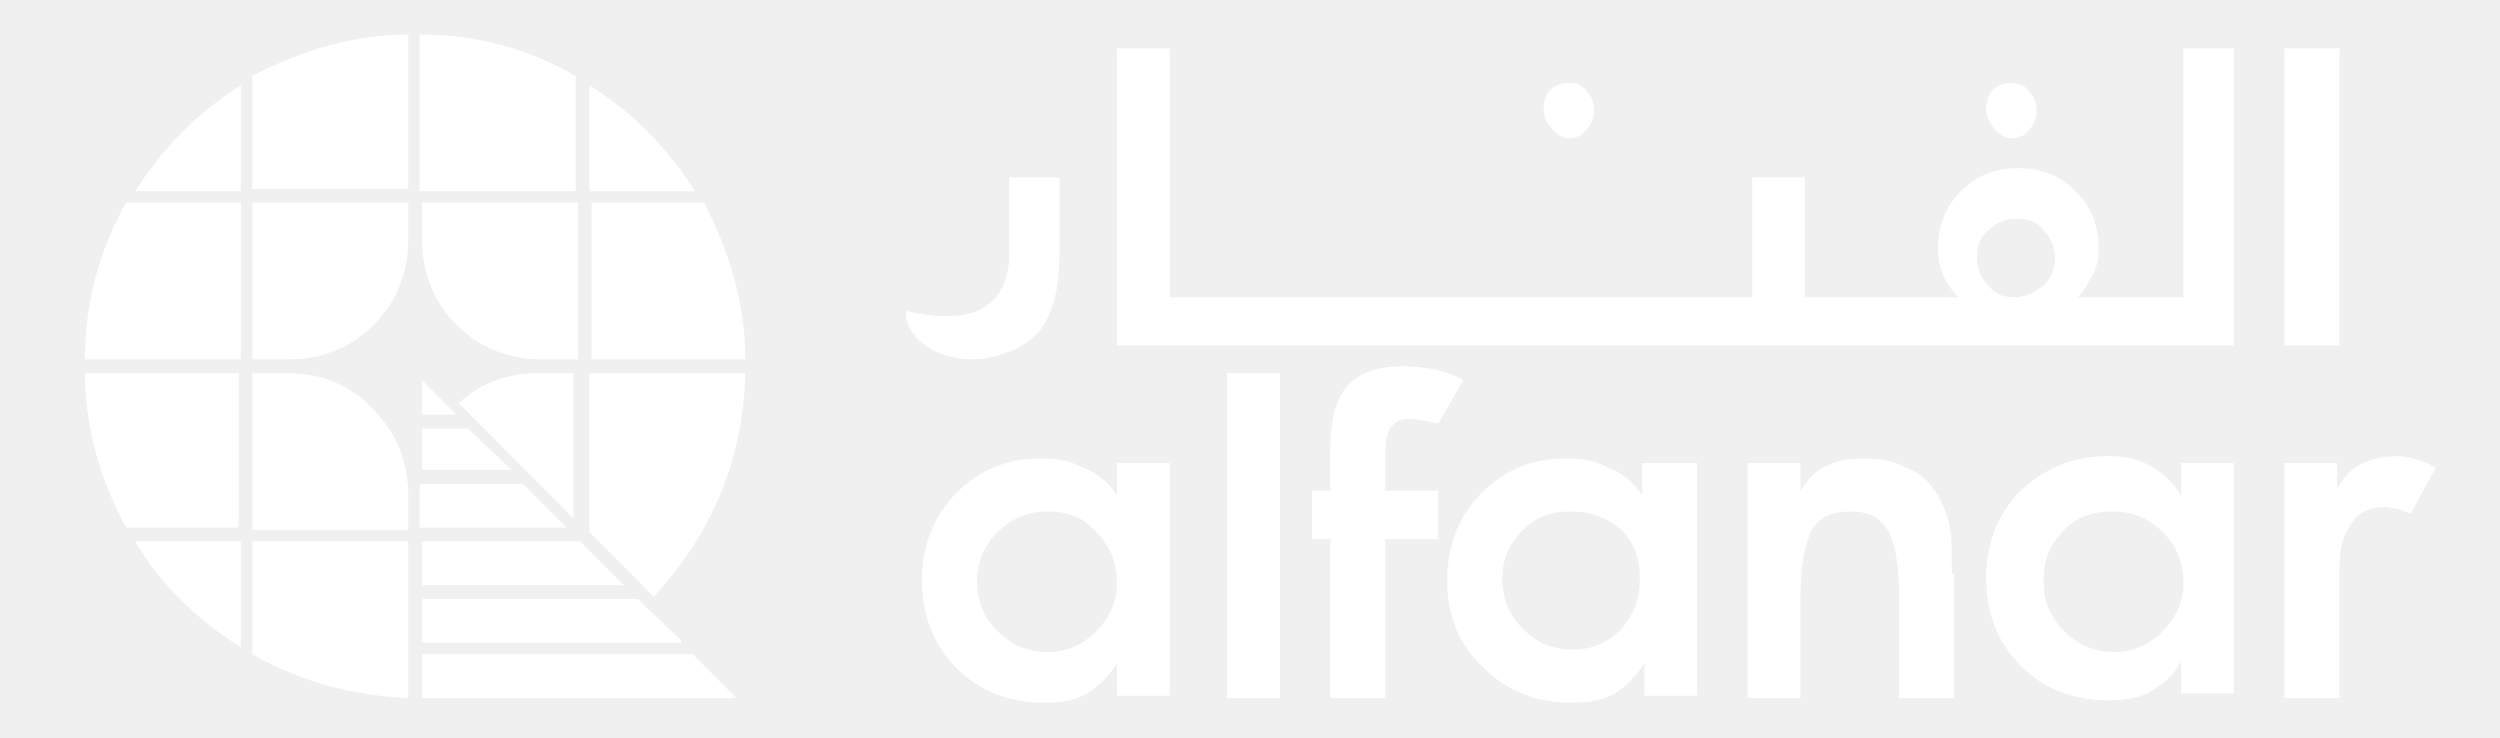
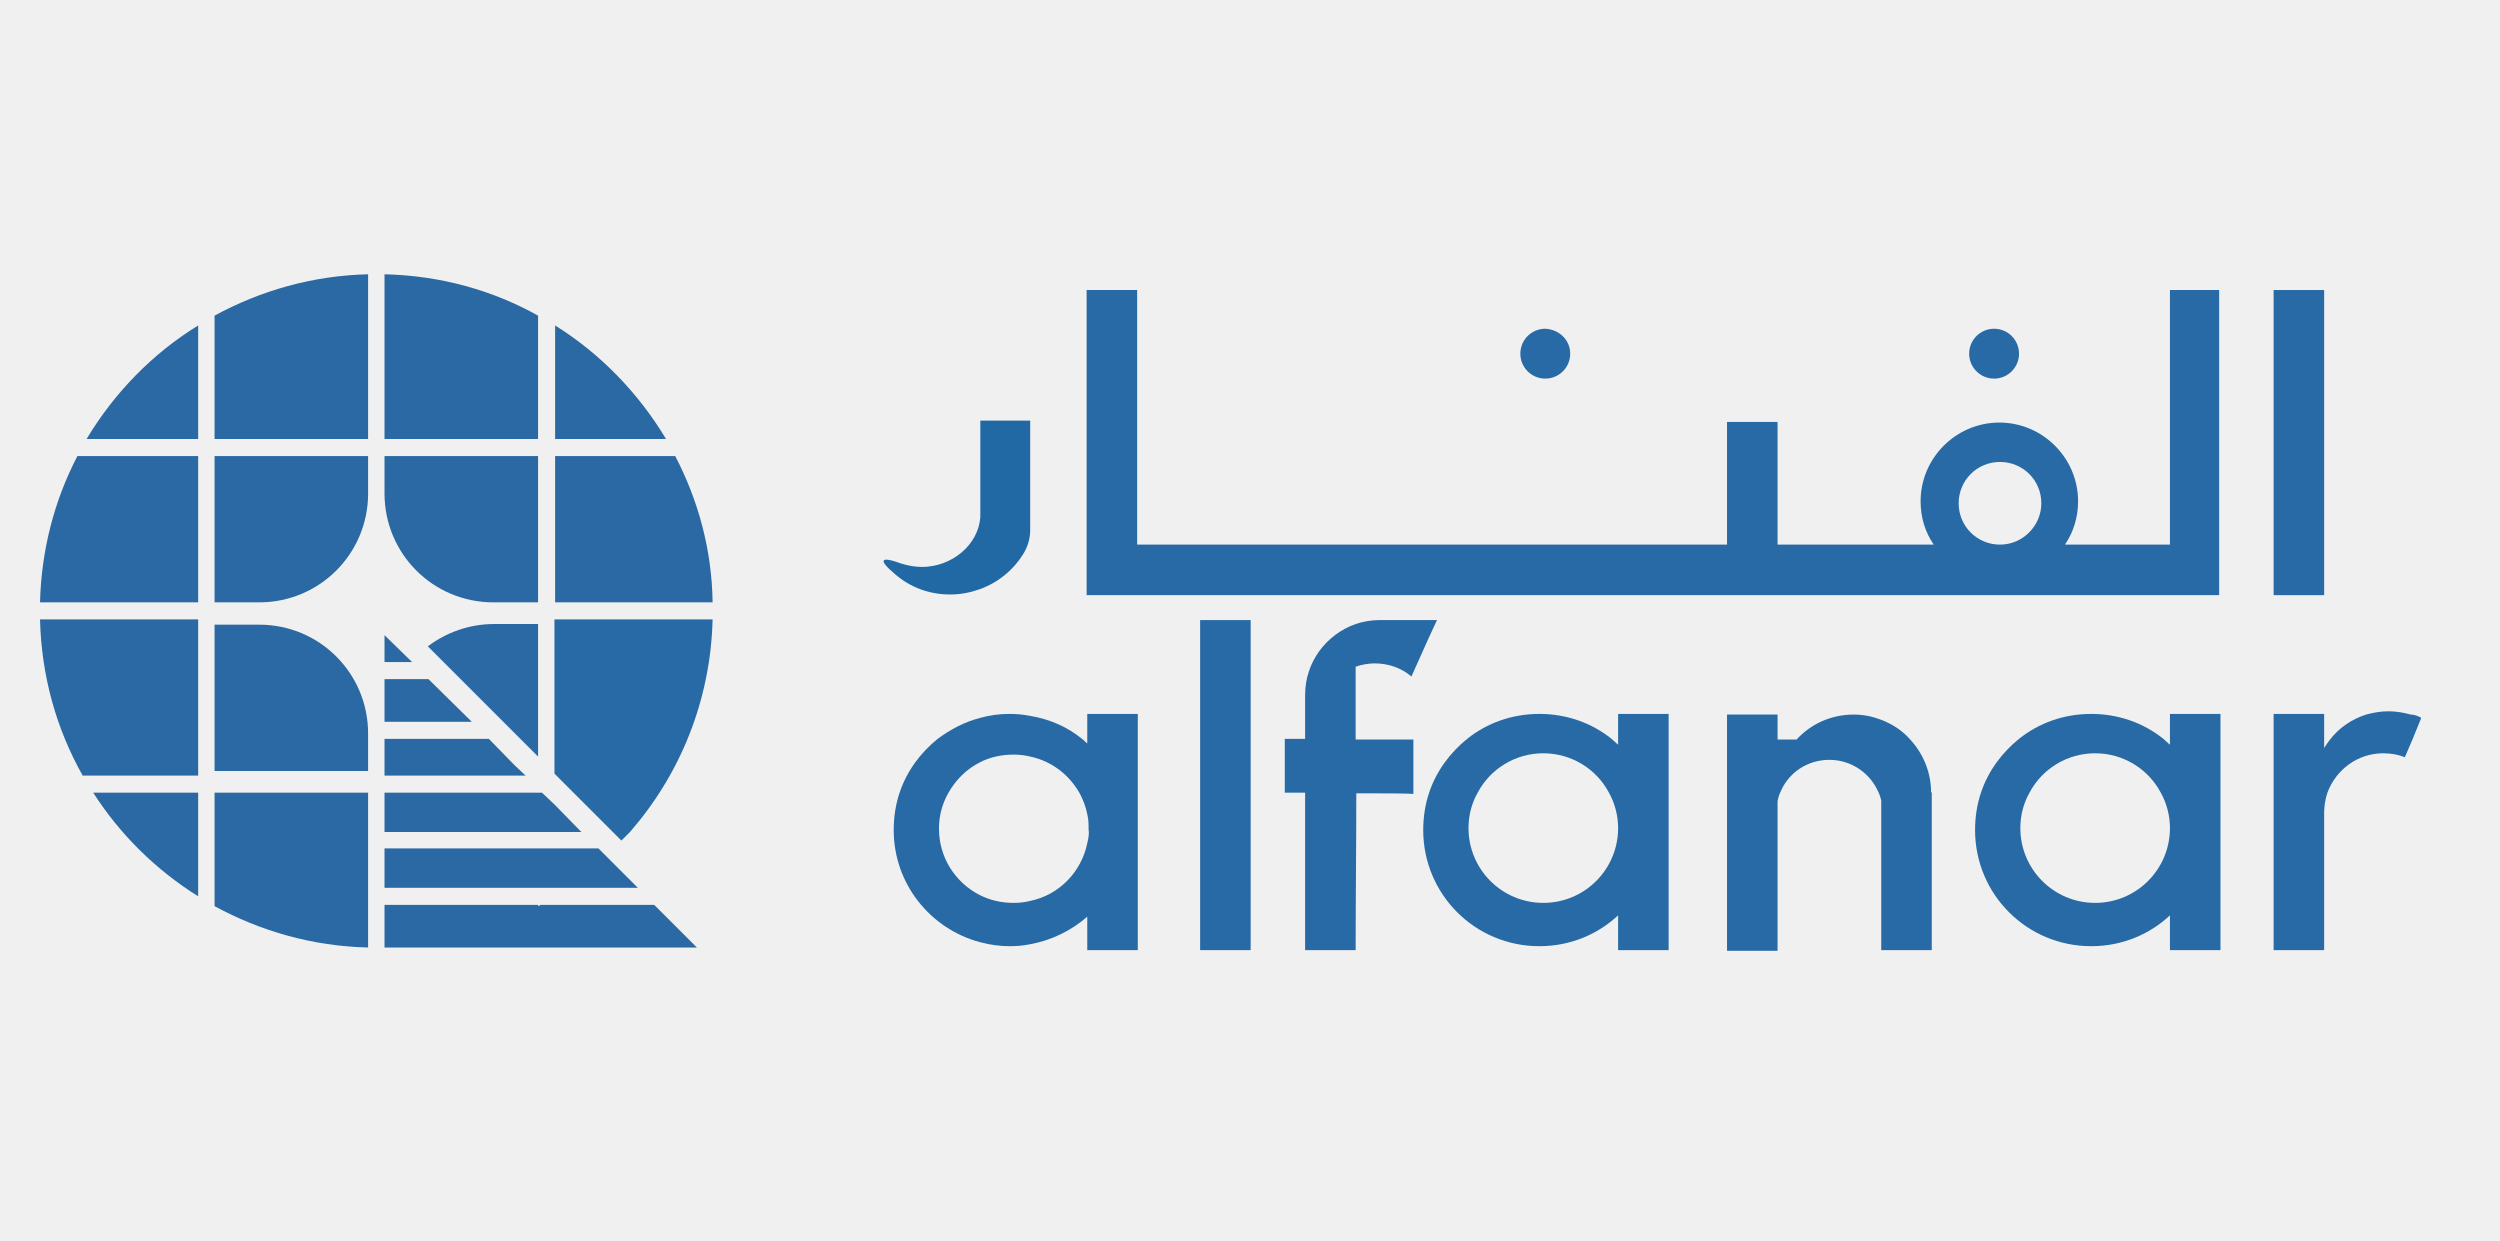
- <svg xmlns="http://www.w3.org/2000/svg" width="156" height="46" viewBox="0 0 156 46" fill="none">
-   <path d="M145.982 3.019H142.547V21.562H145.982V3.019Z" fill="white" />
-   <path d="M150.418 32.056L151.993 29.181C150.705 28.462 149.56 28.319 148.272 28.606C147.127 28.894 146.411 29.469 145.839 30.475V28.894H142.547V43.556H145.982V35.219C145.982 33.925 146.411 32.919 147.127 32.2C147.985 31.481 149.13 31.481 150.418 32.056Z" fill="white" />
-   <path d="M139.538 3.019H136.246V18.544H129.662C129.949 18.256 130.235 17.825 130.521 17.25C130.807 16.819 130.95 16.244 130.95 15.525C130.95 14.088 130.521 12.938 129.519 11.931C128.517 10.925 127.372 10.494 125.941 10.494C124.51 10.494 123.365 10.925 122.363 11.931C121.361 12.938 120.932 14.088 120.932 15.525C120.932 16.244 121.075 16.819 121.361 17.394C121.648 17.969 121.934 18.256 122.22 18.544H112.631V11.069H109.339V18.544H72.987V3.019H69.695V21.562H139.394V3.019H139.538ZM125.655 18.544C125.082 18.544 124.51 18.4 124.081 17.825C123.651 17.394 123.365 16.819 123.365 16.1C123.365 15.381 123.508 14.806 124.081 14.375C124.51 13.944 125.082 13.656 125.798 13.656C126.514 13.656 127.086 13.8 127.515 14.375C127.945 14.806 128.231 15.381 128.231 16.1C128.231 16.819 127.945 17.394 127.515 17.825C126.943 18.256 126.371 18.544 125.655 18.544Z" fill="white" />
-   <path d="M125.512 5.175C125.082 5.175 124.653 5.319 124.367 5.606C124.081 5.894 123.938 6.325 123.938 6.756C123.938 7.188 124.081 7.619 124.367 7.906C124.653 8.338 125.082 8.625 125.512 8.625C125.941 8.625 126.371 8.481 126.657 8.05C126.943 7.763 127.086 7.331 127.086 6.9C127.086 6.469 126.943 6.038 126.657 5.75C126.371 5.319 125.941 5.175 125.512 5.175Z" fill="white" />
-   <path d="M134.099 29.038C133.383 28.606 132.525 28.462 131.523 28.462C129.376 28.462 127.659 29.181 126.084 30.619C124.653 32.056 123.938 33.925 123.938 36.081C123.938 38.237 124.653 40.106 126.084 41.544C127.515 42.981 129.376 43.7 131.523 43.7C132.668 43.7 133.526 43.556 134.242 43.125C134.958 42.694 135.673 42.119 136.103 41.256V43.269H139.394V28.894H136.103V30.906C135.53 30.044 134.958 29.469 134.099 29.038ZM128.804 33.062C129.662 32.2 130.664 31.913 131.809 31.913C133.097 31.913 134.099 32.344 134.958 33.206C135.816 34.069 136.246 35.075 136.246 36.369C136.246 37.519 135.816 38.525 134.958 39.388C134.099 40.25 133.097 40.681 131.952 40.681C130.664 40.681 129.662 40.25 128.804 39.388C127.945 38.525 127.515 37.519 127.515 36.225C127.515 34.931 127.945 33.925 128.804 33.062Z" fill="white" />
-   <path d="M121.792 35.794C121.792 34.5 121.792 33.494 121.649 32.775C121.506 32.056 121.22 31.481 120.934 30.906C120.361 30.044 119.789 29.469 118.93 29.181C118.214 28.75 117.212 28.606 116.211 28.606C115.352 28.606 114.636 28.75 114.064 29.038C113.348 29.325 112.776 29.9 112.346 30.619V28.894H109.055V43.556H112.346V37.231C112.346 35.219 112.633 33.925 113.062 33.062C113.635 32.2 114.35 31.913 115.495 31.913C116.64 31.913 117.356 32.344 117.785 33.062C118.214 33.781 118.501 35.075 118.501 37.087V43.556H121.935V35.794H121.792Z" fill="white" />
-   <path d="M97.895 5.175C97.465 5.175 97.036 5.319 96.75 5.606C96.463 5.894 96.32 6.325 96.32 6.756C96.32 7.188 96.463 7.619 96.75 7.906C97.036 8.338 97.465 8.625 97.895 8.625C98.324 8.625 98.753 8.481 99.04 8.05C99.326 7.763 99.469 7.331 99.469 6.9C99.469 6.469 99.326 6.038 99.04 5.75C98.753 5.319 98.467 5.175 97.895 5.175Z" fill="white" />
-   <path d="M91.313 23.719C90.311 23.144 89.023 22.856 87.449 22.856C85.731 22.856 84.587 23.431 84.014 24.15C83.298 25.012 83.012 26.306 83.012 28.031V30.619H81.867V33.638H83.012V43.556H86.447V33.638H89.739V30.619H86.447V28.031C86.447 27.169 86.733 26.594 87.163 26.306C87.735 26.019 88.594 26.163 89.739 26.45L91.313 23.719Z" fill="white" />
-   <path d="M62.972 11.069V15.812C62.972 17.681 62.256 18.831 60.968 19.406C59.823 19.837 58.392 19.837 56.531 19.406C56.531 20.556 57.247 21.419 58.535 21.994C59.966 22.569 61.397 22.569 62.828 21.994C64.117 21.562 65.118 20.7 65.548 19.406C65.977 18.4 66.12 17.106 66.12 15.381V11.069H62.972Z" fill="white" />
-   <path d="M69.696 28.894V30.906C69.124 30.044 68.408 29.469 67.55 29.181C66.834 28.75 65.975 28.606 64.974 28.606C62.827 28.606 61.109 29.325 59.678 30.762C58.247 32.2 57.531 34.069 57.531 36.225C57.531 38.381 58.247 40.25 59.678 41.688C61.109 43.125 62.97 43.844 65.117 43.844C66.261 43.844 67.12 43.7 67.836 43.269C68.551 42.837 69.124 42.263 69.696 41.4V43.413H72.988V28.894H69.696ZM65.403 31.913C66.691 31.913 67.693 32.344 68.408 33.206C69.267 34.069 69.696 35.075 69.696 36.369C69.696 37.519 69.267 38.525 68.408 39.388C67.55 40.25 66.548 40.681 65.403 40.681C64.115 40.681 63.113 40.25 62.254 39.388C61.395 38.525 60.966 37.519 60.966 36.225C60.966 35.075 61.395 34.069 62.254 33.206C63.113 32.344 64.115 31.913 65.403 31.913Z" fill="white" />
-   <path d="M102.47 28.894V30.906C101.897 30.044 101.182 29.469 100.323 29.181C99.607 28.75 98.749 28.606 97.747 28.606C95.6 28.606 93.883 29.325 92.451 30.762C91.02 32.2 90.305 34.069 90.305 36.225C90.305 38.381 91.02 40.25 92.595 41.688C94.026 43.125 95.886 43.844 98.033 43.844C99.178 43.844 100.037 43.7 100.752 43.269C101.468 42.837 102.04 42.263 102.613 41.4V43.413H105.905V28.894H102.47ZM101.182 33.062C102.04 33.925 102.327 34.931 102.327 36.225C102.327 37.375 101.897 38.381 101.182 39.244C100.323 40.106 99.321 40.538 98.176 40.538C96.888 40.538 95.886 40.106 95.028 39.244C94.169 38.381 93.74 37.375 93.74 36.081C93.74 34.931 94.169 33.925 95.028 33.062C95.886 32.2 96.888 31.913 98.033 31.913C99.321 31.913 100.323 32.344 101.182 33.062Z" fill="white" />
-   <path d="M79.862 23.288H76.57V43.556H79.862V23.288Z" fill="white" />
-   <path d="M35.92 4.744C32.914 3.019 29.765 2.156 26.188 2.156V11.931H35.92V4.744Z" fill="white" />
-   <path d="M25.474 14.95V12.65H15.742V22.425H18.032C20.036 22.425 21.896 21.706 23.328 20.269C24.759 18.831 25.474 16.962 25.474 14.95Z" fill="white" />
-   <path d="M26.336 12.65V14.95C26.336 16.962 27.052 18.831 28.483 20.269C29.914 21.706 31.774 22.425 33.778 22.425H36.068V12.65H26.336Z" fill="white" />
-   <path d="M28.483 25.875L26.336 23.719V25.875H28.483Z" fill="white" />
-   <path d="M29.198 26.738H26.336V29.325H31.918L29.198 26.738Z" fill="white" />
-   <path d="M35.924 23.288H33.634C31.631 23.288 30.056 23.863 28.625 25.156L35.781 32.344V23.288H35.924Z" fill="white" />
-   <path d="M36.781 11.931H43.365C41.647 9.2 39.501 7.044 36.781 5.319V11.931Z" fill="white" />
-   <path d="M46.511 22.425C46.511 18.975 45.509 15.669 43.935 12.65H36.922V22.425H46.511Z" fill="white" />
-   <path d="M46.513 23.288H36.781V33.206L40.789 37.231C44.51 33.206 46.37 28.606 46.513 23.288Z" fill="white" />
-   <path d="M25.474 11.931V2.156C22.039 2.156 18.748 3.163 15.742 4.744V11.787H25.474V11.931Z" fill="white" />
-   <path d="M7.873 12.65C6.156 15.669 5.297 18.975 5.297 22.425H15.029V12.65H7.873Z" fill="white" />
-   <path d="M18.032 23.288H15.742V33.062H25.474V30.906C25.474 28.894 24.759 27.025 23.328 25.587C21.896 24.006 20.036 23.288 18.032 23.288Z" fill="white" />
-   <path d="M8.445 11.931H15.029V5.319C12.309 7.044 10.163 9.2 8.445 11.931Z" fill="white" />
-   <path d="M15.029 23.288H5.297C5.297 26.738 6.299 30.044 7.873 32.919H14.886V23.288H15.029Z" fill="white" />
-   <path d="M15.742 33.781V40.825C18.748 42.55 22.039 43.413 25.474 43.556V33.781H15.742Z" fill="white" />
-   <path d="M15.029 40.394V33.781H8.445C10.02 36.513 12.309 38.669 15.029 40.394Z" fill="white" />
-   <path d="M42.508 39.962L39.789 37.375H26.336V40.106H42.508V39.962Z" fill="white" />
-   <path d="M45.943 43.556L43.224 40.825H26.336V43.556H45.943Z" fill="white" />
-   <path d="M35.347 32.919L32.628 30.188H26.188V32.919H35.347Z" fill="white" />
-   <path d="M36.211 33.781H26.336V36.513H38.93L36.211 33.781Z" fill="white" />
+ <svg xmlns="http://www.w3.org/2000/svg" version="1.1" id="Layer_1" x="0px" y="0px" viewBox="0 0 381 189" style="enable-background:new 0 0 381 189;" xml:space="preserve">
+   <style type="text/css">
+ 	.st0{fill:#276AA6;}
+ 	.st1{fill:#2169A5;}
+ 	.st2{fill:#2A69A4;}
+ </style>
+   <g>
+     <path class="st0" d="M330.7,44.2V83h-16c1.3-1.9,2-4.2,2-6.6c0-6.6-5.4-12-12-12s-12,5.4-12,12c0,2.5,0.7,4.7,2,6.6h-23.8V64.3   h-7.7V83h-89.9V44.2h-7.7v46.5h172.6V44.2H330.7z M304.8,83c-3.5,0-6.3-2.8-6.3-6.3c0-3.5,2.8-6.3,6.3-6.3c3.5,0,6.3,2.8,6.3,6.3   C311.1,80.1,308.3,83,304.8,83z" />
+     <path class="st0" d="M165.7,108.8v4.5c-0.3-0.2-0.5-0.5-0.8-0.7c-2.2-1.8-4.9-3-7.9-3.5c-1-0.2-2.1-0.3-3.1-0.3   c-1.6,0-3.1,0.2-4.5,0.6c-2.4,0.6-4.6,1.8-6.5,3.2c-2.6,2.1-4.7,4.9-5.8,8.2c-0.6,1.8-0.9,3.7-0.9,5.7c0,8.2,5.6,15.1,13.2,17.1   c1.5,0.4,3,0.6,4.5,0.6c1.1,0,2.1-0.1,3.1-0.3c3.3-0.6,6.3-2.1,8.7-4.2v5.1h7.7v-36H165.7z M165.7,128.5c-0.9,4.4-4.3,7.9-8.7,8.8   c-0.8,0.2-1.6,0.3-2.5,0.3c-1.9,0-3.6-0.4-5.2-1.2c-3.7-1.9-6.2-5.7-6.2-10.1c0-2,0.5-3.8,1.4-5.4c1.1-2,2.8-3.7,4.8-4.7   c1.5-0.8,3.3-1.2,5.2-1.2c0.8,0,1.7,0.1,2.5,0.3c3.3,0.7,6,2.8,7.6,5.7c0.5,1,0.9,2,1.1,3.1c0.2,0.7,0.2,1.5,0.2,2.3   C166,127,165.9,127.7,165.7,128.5z" />
+     <path class="st0" d="M246.6,108.8v4.7c-0.3-0.3-0.7-0.6-1-0.9c-3-2.4-6.8-3.8-11-3.8c-4.2,0-8,1.4-11,3.8c-2.6,2.1-4.7,4.9-5.8,8.2   c-0.6,1.8-0.9,3.7-0.9,5.7c0,9.8,7.9,17.7,17.7,17.7c4.7,0,8.9-1.8,12-4.7v5.3h7.7v-36H246.6z M235.2,137.6   c-6.3,0-11.4-5.1-11.4-11.4c0-2,0.5-3.8,1.4-5.4c1.9-3.6,5.7-6,10-6c4.3,0,8.1,2.4,10,6c0.9,1.6,1.4,3.5,1.4,5.4   C246.6,132.5,241.5,137.6,235.2,137.6z" />
+     <path class="st0" d="M330.7,108.8v4.7c-0.3-0.3-0.7-0.6-1-0.9c-3-2.4-6.8-3.8-11-3.8c-4.2,0-8,1.4-11,3.8c-2.6,2.1-4.7,4.9-5.8,8.2   c-0.6,1.8-0.9,3.7-0.9,5.7c0,9.8,7.9,17.7,17.7,17.7c4.7,0,8.9-1.8,12-4.7v5.3h7.7v-36H330.7z M319.3,137.6   c-6.3,0-11.4-5.1-11.4-11.4c0-2,0.5-3.8,1.4-5.4c1.9-3.6,5.7-6,10-6c4.3,0,8.1,2.4,10,6c0.9,1.6,1.4,3.5,1.4,5.4   C330.7,132.5,325.6,137.6,319.3,137.6z" />
+     <path class="st0" d="M369,109.4l-1.3,3.2l-1.2,2.8c-1-0.4-2.1-0.6-3.3-0.6c-3.9,0-7.2,2.5-8.5,6c-0.3,0.9-0.5,2-0.5,3v21h-7.7v-36   h7.7v5.2c0.3-0.5,0.6-0.9,0.9-1.3c1.4-1.8,3.3-3.1,5.5-3.8c1.1-0.3,2.2-0.5,3.4-0.5s2.3,0.2,3.4,0.5   C367.9,108.9,368.5,109.1,369,109.4z" />
+     <path class="st0" d="M206.7,120.9c0,7.9-0.1,15.9-0.1,23.9h-7.7v-24h-3.1v-8.2h3.1v-6.7c0-5,3.2-9.2,7.7-10.8   c1.2-0.4,2.4-0.6,3.7-0.6h8.7l-1.3,2.8l-2.6,5.8c-1.5-1.3-3.5-2-5.6-2c-1,0-2,0.2-2.9,0.5v11.1h8.8c0,2.9,0,5.4,0,8.3   C214.7,120.9,209.7,120.9,206.7,120.9z" />
+     <rect x="182.9" y="94.5" class="st0" width="7.7" height="50.3" />
+     <path class="st0" d="M294.4,120.8L294.4,120.8l0,24h-7.7V122c-0.1-0.4-0.2-0.8-0.4-1.2c-1.2-2.9-4.1-5-7.5-5c-3.4,0-6.3,2-7.5,5   c-0.2,0.4-0.3,0.8-0.4,1.3v22.8h-7.7v-36h7.7v3.8h2.9c2.2-2.4,5.3-3.8,8.7-3.8c1.5,0,2.9,0.3,4.2,0.8c1.8,0.7,3.3,1.7,4.5,3.1   c1.9,2.1,3.1,4.9,3.1,8C294.4,120.7,294.4,120.7,294.4,120.8z" />
+     <line class="st0" x1="149.4" y1="78.9" x2="149.4" y2="76.1" />
+     <line class="st0" x1="165.7" y1="128.5" x2="165.7" y2="123.9" />
+     <rect x="346.5" y="44.2" class="st0" width="7.7" height="46.5" />
+     <path class="st1" d="M157,64.1l0,16.7c0,1.3-0.4,2.6-1.1,3.7c-1.5,2.4-3.8,4.3-6.6,5.3c-1.4,0.5-2.9,0.8-4.5,0.8   c-3.2,0-6.1-1.1-8.4-3.1c-2.6-2.2-2.3-2.8,1-1.6c1,0.3,2,0.5,3.1,0.5c4.5,0,8.6-3.3,8.9-7.6c0-0.4,0-1.5,0-1.9c0-0.5,0-0.3,0-0.8   v-12H157z" />
+     <circle class="st0" cx="303.9" cy="53.9" r="3.8" />
+     <path class="st0" d="M239.3,53.9c0,2.1-1.7,3.8-3.8,3.8c-2.1,0-3.8-1.7-3.8-3.8s1.7-3.8,3.8-3.8C237.6,50.2,239.3,51.8,239.3,53.9z   " />
+   </g>
+   <g>
+     <path class="st2" d="M30.2,49.6v17.3H13.2C17.4,59.9,23.2,53.9,30.2,49.6z" />
+     <path class="st2" d="M56.1,41.8v25.1H32.7V48.1C39.7,44.3,47.6,42,56.1,41.8z" />
+     <path class="st2" d="M82,48.1v18.8H58.6V41.8C67.1,42,75,44.2,82,48.1z" />
+     <path class="st2" d="M101.5,66.9H84.6V49.6C91.5,53.9,97.3,59.9,101.5,66.9z" />
+     <path class="st2" d="M108.6,91.8H84.6V69.5h18.3C106.4,76.2,108.5,83.8,108.6,91.8z" />
+     <path class="st2" d="M30.2,94.4v23.8H12.6c-4-7.1-6.3-15.2-6.5-23.8H30.2z" />
+     <path class="st2" d="M30.2,69.5v22.3H6.1c0.2-8,2.2-15.6,5.7-22.3H30.2z" />
+     <path class="st2" d="M30.2,120.8v15.8c-6.4-4-11.9-9.4-16-15.8H30.2z" />
+     <path class="st2" d="M56.1,120.8v23.6c-8.5-0.2-16.4-2.5-23.4-6.3v-17.3H56.1z" />
+     <path class="st0" d="M108.6,94.4c-0.3,12.4-5,23.7-12.6,32.4l-1.3,1.3l-1.3-1.3l-8.6-8.6l-0.3-0.3V94.4H108.6z" />
+     <polygon class="st2" points="62.8,100.9 58.6,100.9 58.6,96.8  " />
+     <polygon class="st2" points="71.9,110 58.6,110 58.6,103.5 65.3,103.5  " />
+     <polygon class="st2" points="80.1,118.2 58.6,118.2 58.6,112.6 74.5,112.6 78.4,116.6  " />
+     <polygon class="st2" points="88.6,126.8 58.6,126.8 58.6,120.8 82.6,120.8 84.6,122.7  " />
+     <polygon class="st2" points="97.2,135.3 58.6,135.3 58.6,129.3 91.2,129.3 92.4,130.5  " />
+     <path class="st2" d="M106.2,144.4H58.6v-6.5H82v0.2c0.1-0.1,0.3-0.1,0.4-0.2h17.3L106.2,144.4z" />
+     <path class="st2" d="M82,95.1v20.2l0,0l-1.2-1.2l-1.5-1.5l-2.6-2.6L65.2,98.5c2.8-2.1,6.3-3.4,10.1-3.4H82z" />
+     <path class="st2" d="M56.1,117.5v-5.7c0-9.2-7.4-16.6-16.6-16.6h-6.8v22.3H56.1z" />
+     <path class="st2" d="M58.6,69.5v5.7c0,9.2,7.4,16.6,16.6,16.6H82V69.5H58.6z" />
+     <path class="st2" d="M56.1,69.5v5.7c0,9.2-7.4,16.6-16.6,16.6h-6.8V69.5H56.1z" />
+   </g>
</svg>
